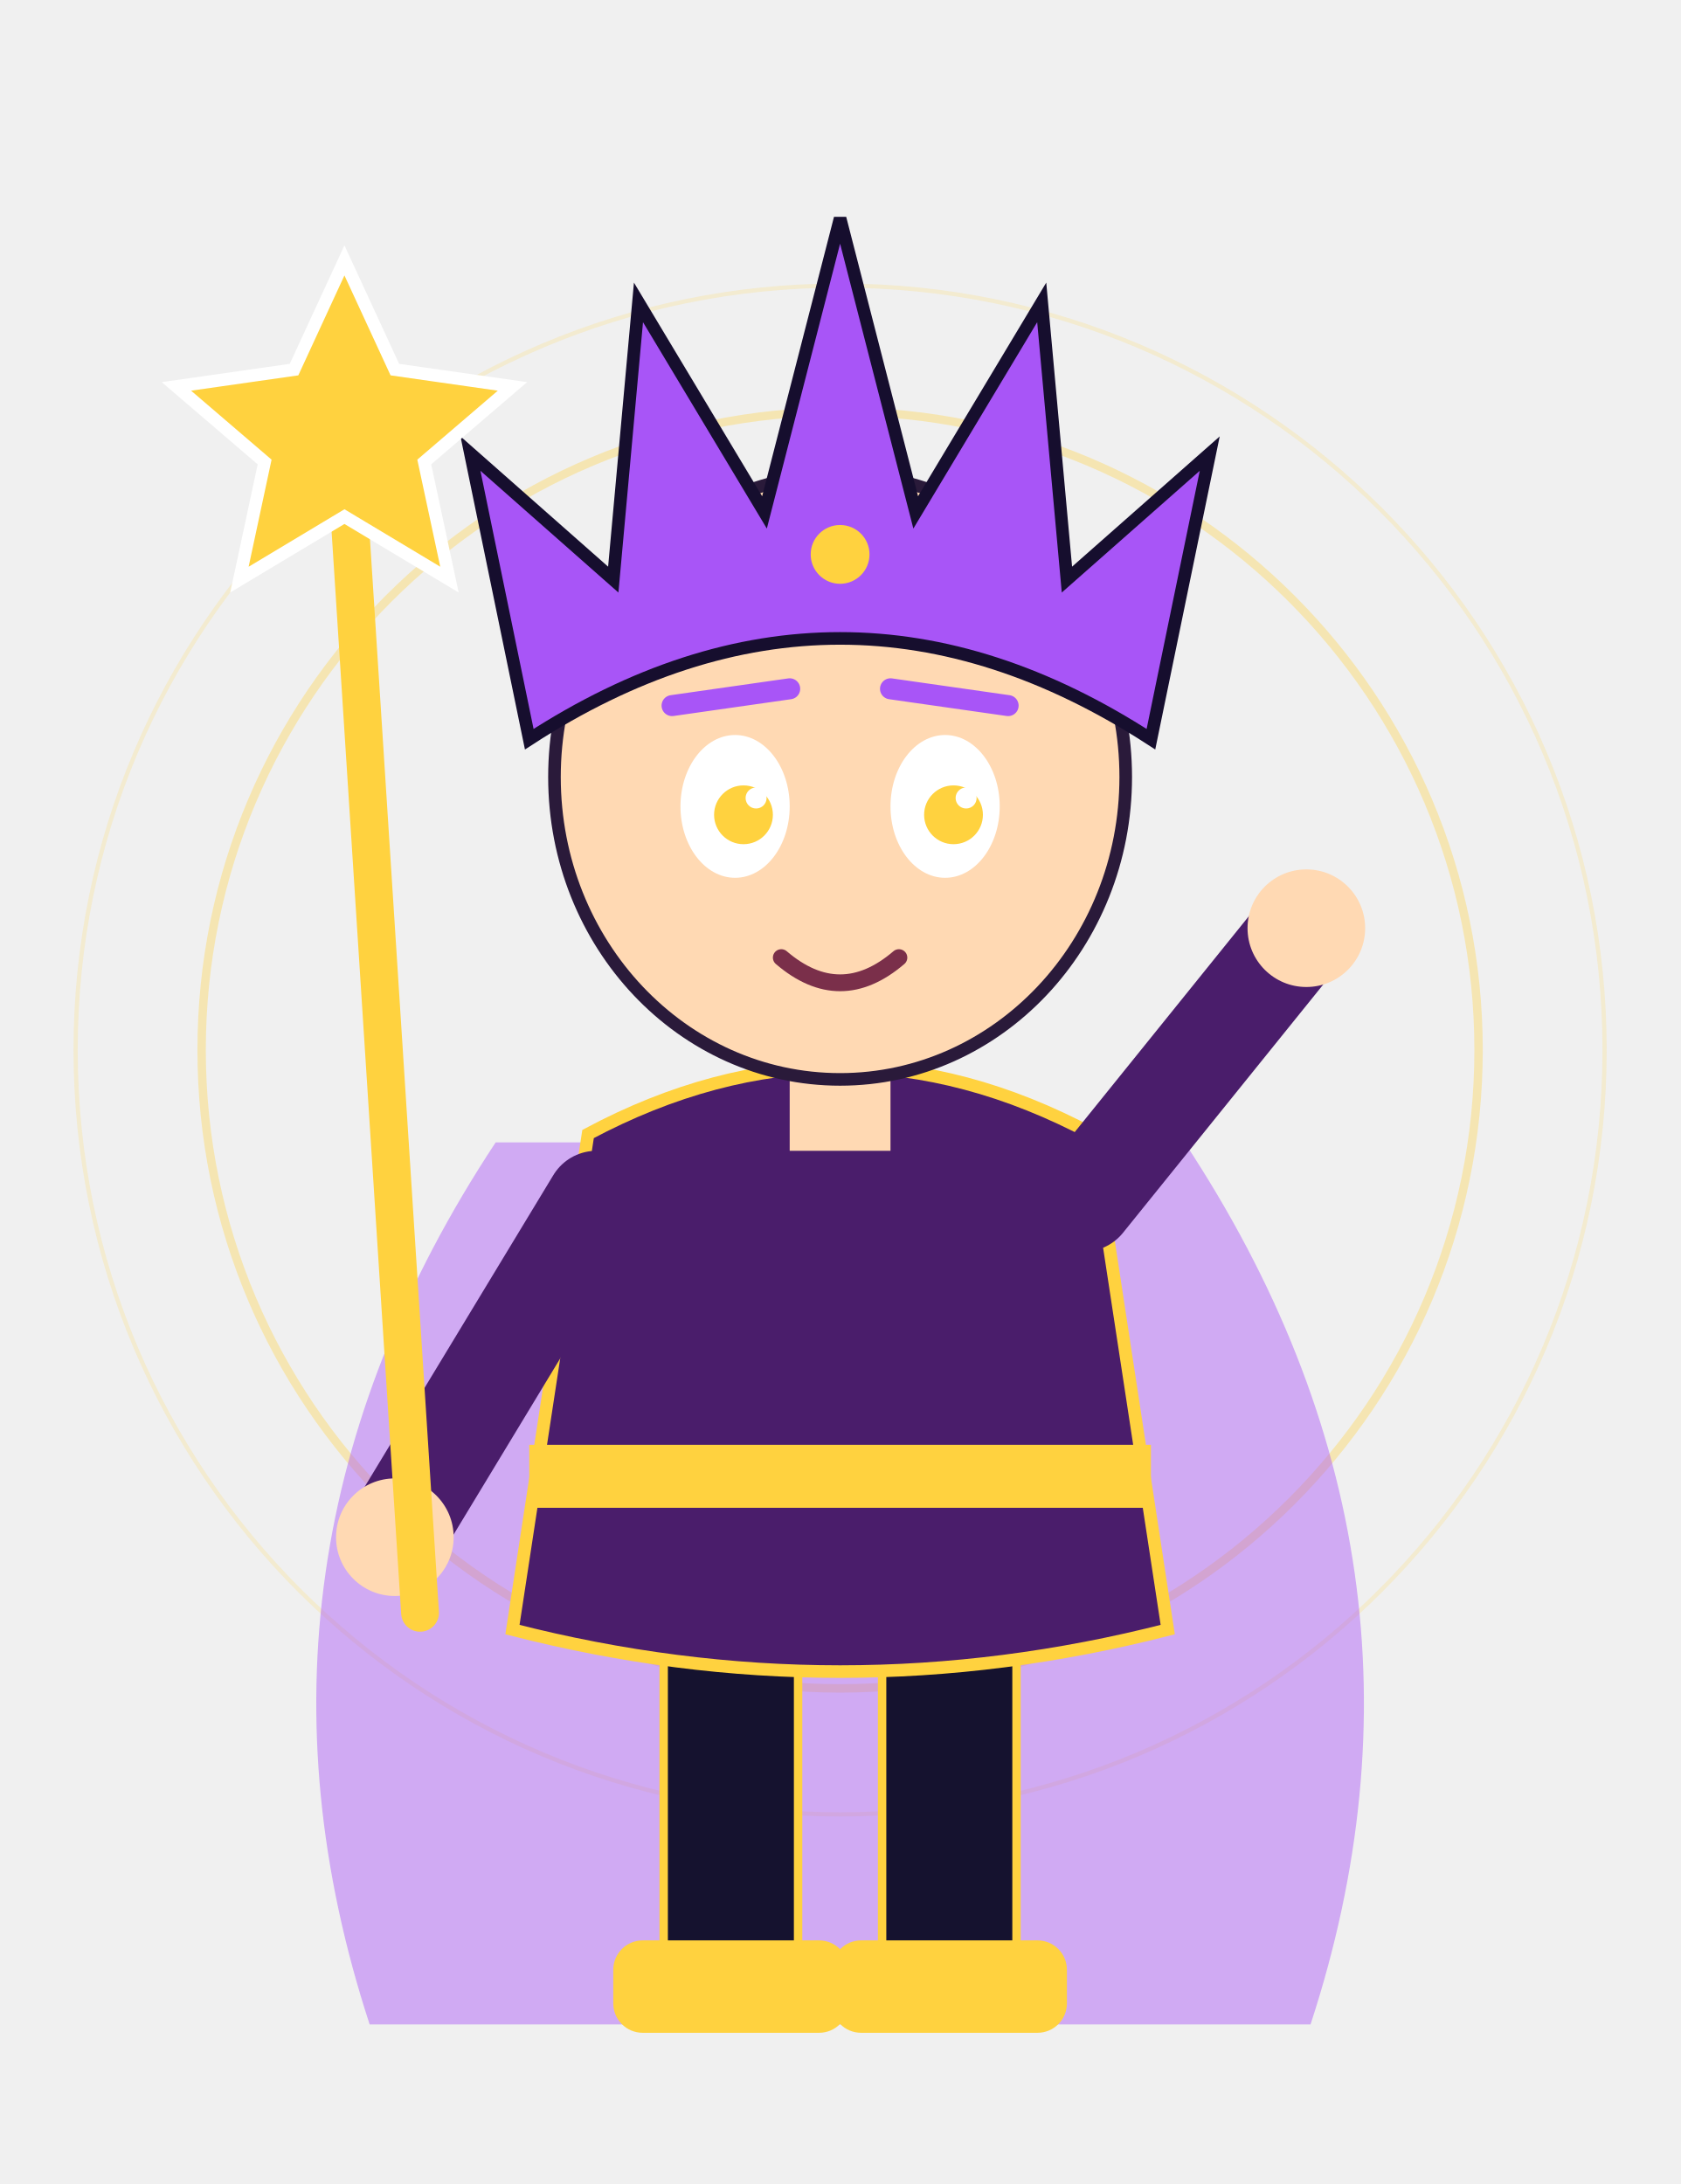
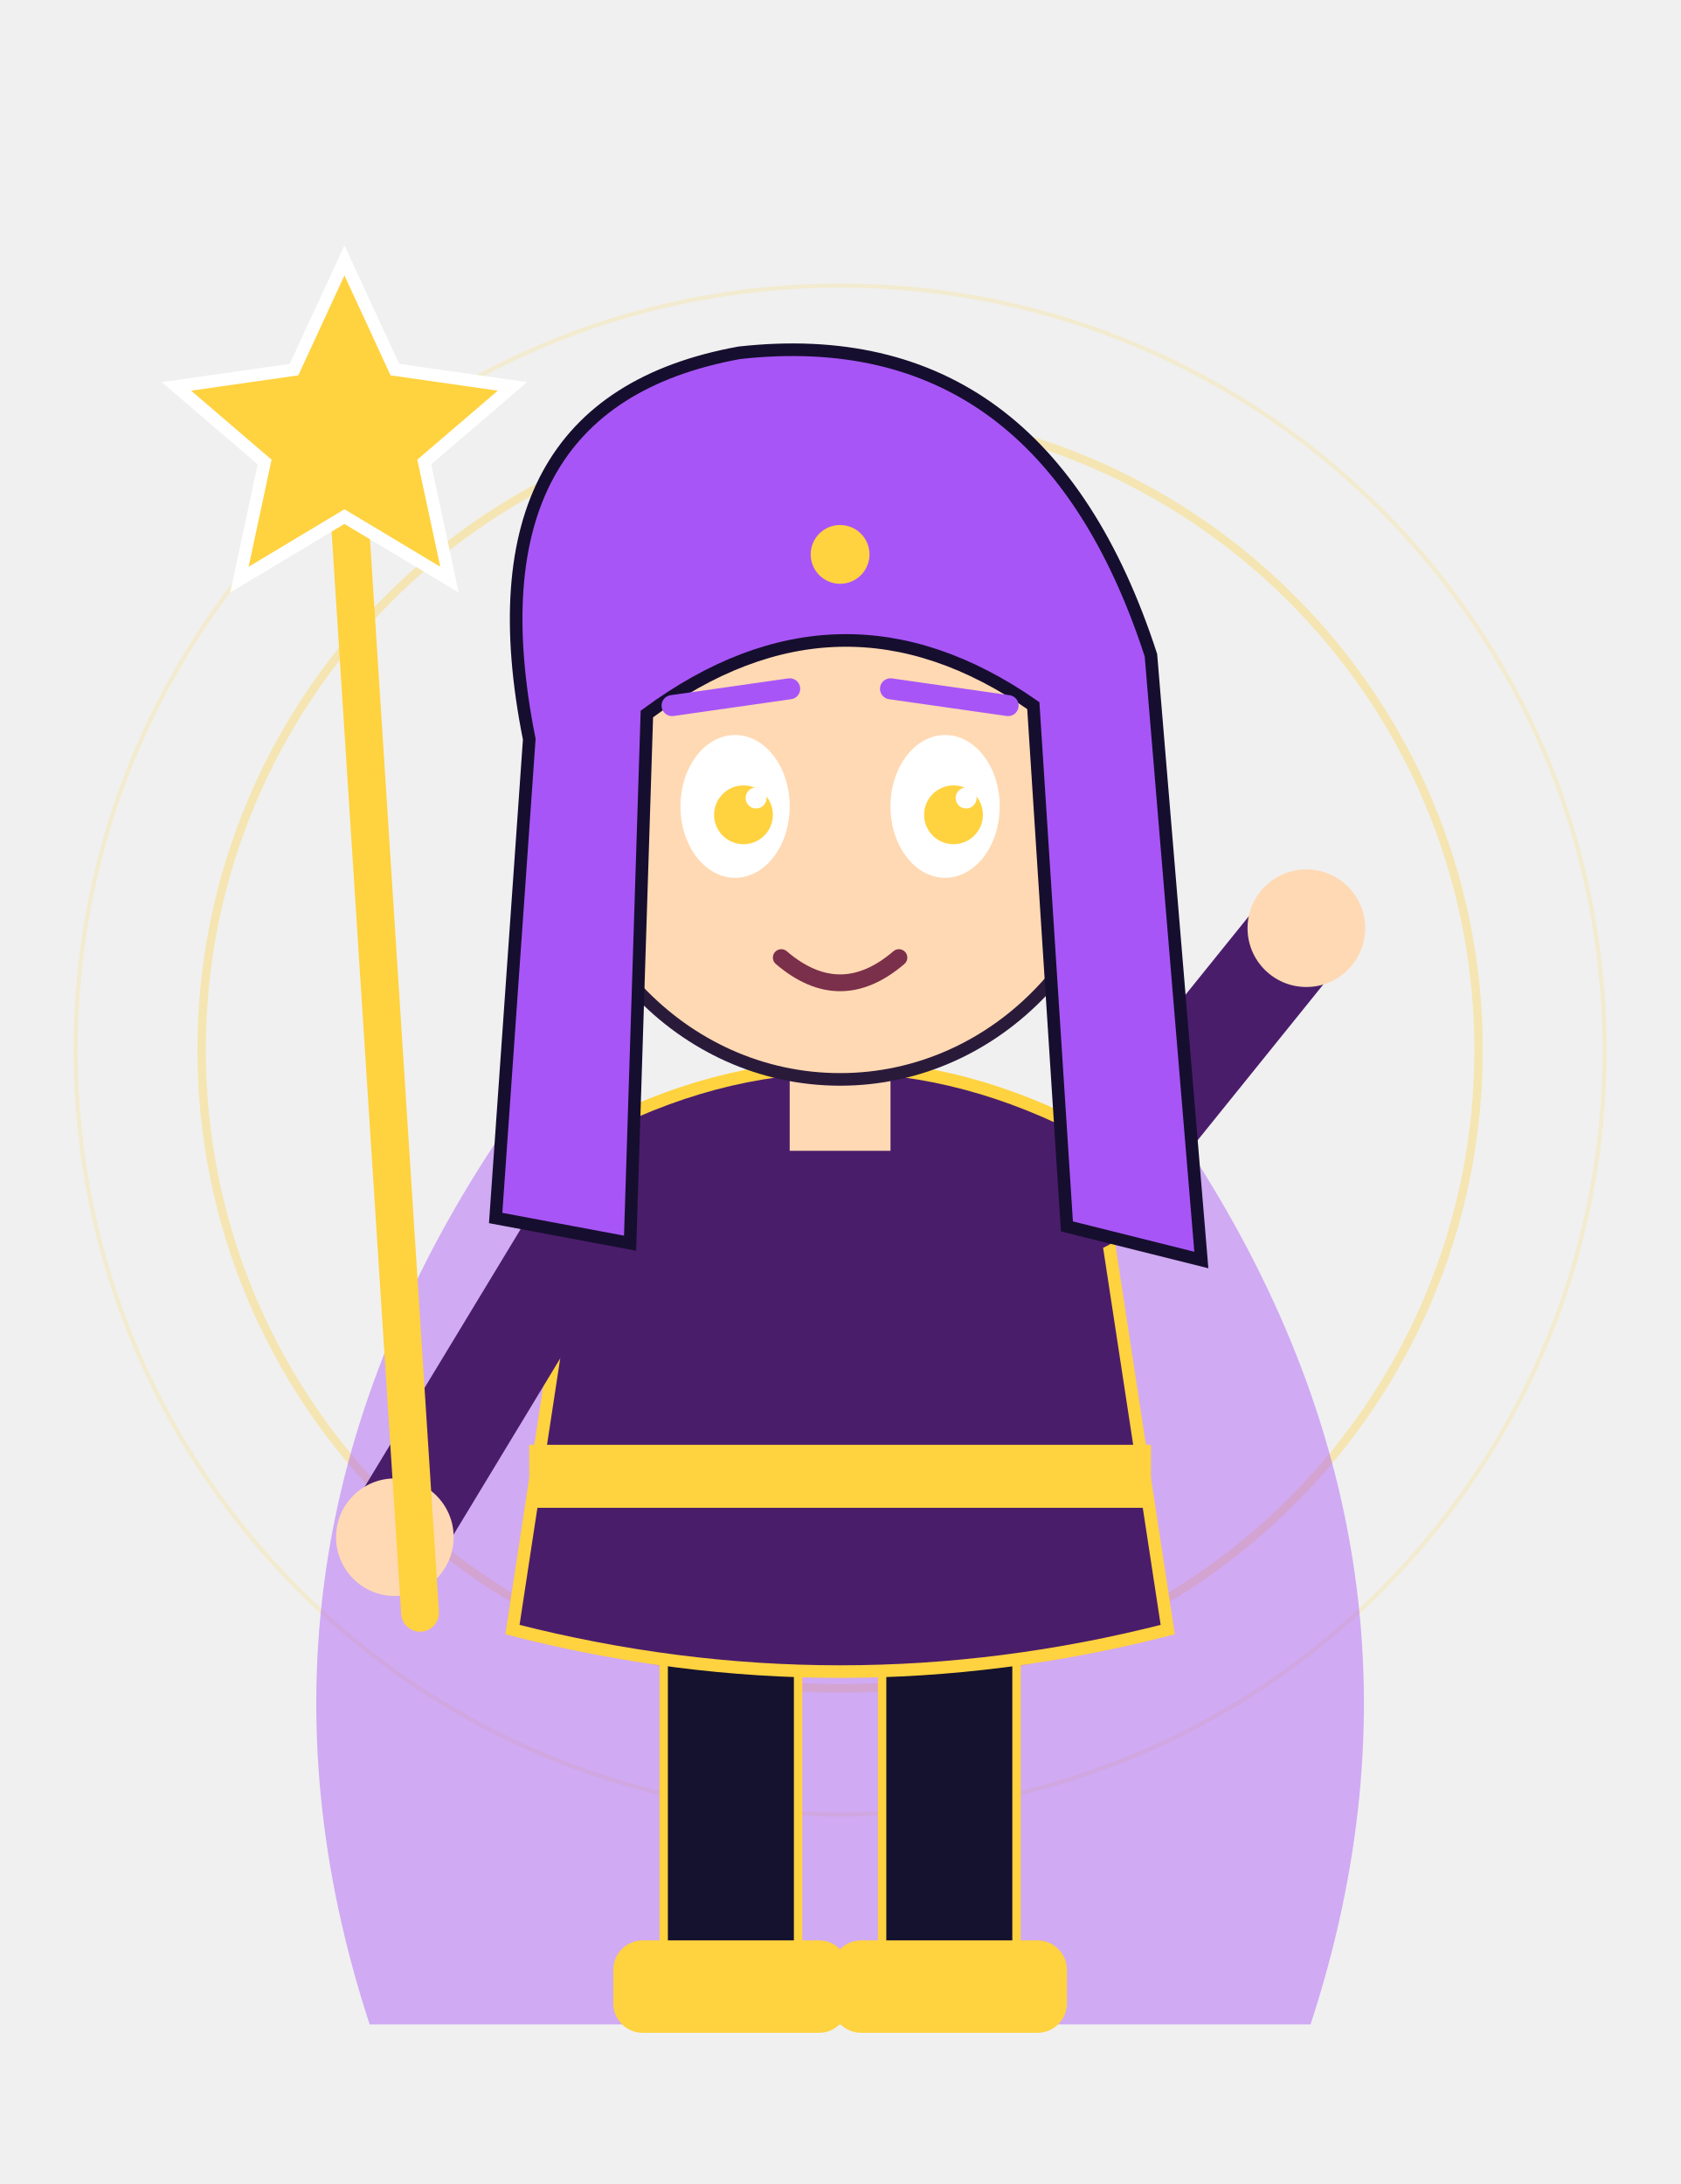
<svg xmlns="http://www.w3.org/2000/svg" width="400" height="520" viewBox="0 0 400 520">
  <g transform="scale(1.0)">
    <circle cx="200" cy="250" r="152" fill="none" stroke="#ffd23f" stroke-width="2" opacity=".35" />
    <circle cx="200" cy="250" r="182" fill="none" stroke="#ffd23f" stroke-width="1" opacity=".18" />
    <path d="M118 272 Q52 372 88 482 L312 482 Q348 372 282 272Z" fill="#a855f7" opacity=".45" />
    <rect x="158" y="382" width="32" height="98" rx="10" fill="#15122f" stroke="#ffd23f" stroke-width="2" />
    <rect x="210" y="382" width="32" height="98" rx="10" fill="#15122f" stroke="#ffd23f" stroke-width="2" />
    <rect x="146" y="462" width="56" height="22" rx="7" fill="#ffd23f" />
    <rect x="198" y="462" width="56" height="22" rx="7" fill="#ffd23f" />
    <path d="M140 270 Q200 238 260 270 L278 388 Q200 408 122 388Z" fill="#4a1d6b" stroke="#ffd23f" stroke-width="3" />
    <rect x="126" y="344" width="148" height="15" fill="#ffd23f" />
    <path d="M142 286 L96 362" stroke="#4a1d6b" stroke-width="24" stroke-linecap="round" />
    <path d="M258 286 L308 224" stroke="#4a1d6b" stroke-width="24" stroke-linecap="round" />
    <circle cx="94" cy="366" r="14" fill="#ffd9b3" />
    <circle cx="311" cy="221" r="14" fill="#ffd9b3" />
    <rect x="188" y="248" width="24" height="26" fill="#ffd9b3" />
    <ellipse cx="200" cy="185" rx="68" ry="72" fill="#ffd9b3" stroke="#2a1a3a" stroke-width="3" />
-     <path d="M126 176 L112 108 L146 138 L152 72 L182 122 L200 52 L218 122 L248 72 L254 138 L288 108 L274 176 Q200 128 126 176Z" fill="#a855f7" stroke="#160e2e" stroke-width="3" />
+     <path d="M126 176 Q110 96 176 84 Q248 76 274 156 L286 300 L254 292 L246 168 Q200 136 154 170 L150 296 L118 290Z" fill="#a855f7" stroke="#160e2e" stroke-width="3" />
    <ellipse cx="175" cy="192" rx="13" ry="17" fill="#fff" />
    <ellipse cx="225" cy="192" rx="13" ry="17" fill="#fff" />
    <circle cx="177" cy="194" r="7" fill="#ffd23f" />
    <circle cx="227" cy="194" r="7" fill="#ffd23f" />
    <circle cx="180" cy="190" r="2.5" fill="#fff" />
    <circle cx="230" cy="190" r="2.5" fill="#fff" />
    <path d="M160 168 L188 164 M212 164 L240 168" stroke="#a855f7" stroke-width="5" stroke-linecap="round" />
    <path d="M186 228 Q200 240 214 228" fill="none" stroke="#7a2f4a" stroke-width="4" stroke-linecap="round" />
    <circle cx="200" cy="132" r="7" fill="#ffd23f" />
    <path d="M100 384 L82 104" stroke="#ffd23f" stroke-width="9" stroke-linecap="round" />
    <path d="M82 62 L94 88 L122 92 L101 110 L107 138 L82 123 L57 138 L63 110 L42 92 L70 88Z" fill="#ffd23f" stroke="#fff" stroke-width="3" />
  </g>
</svg>
